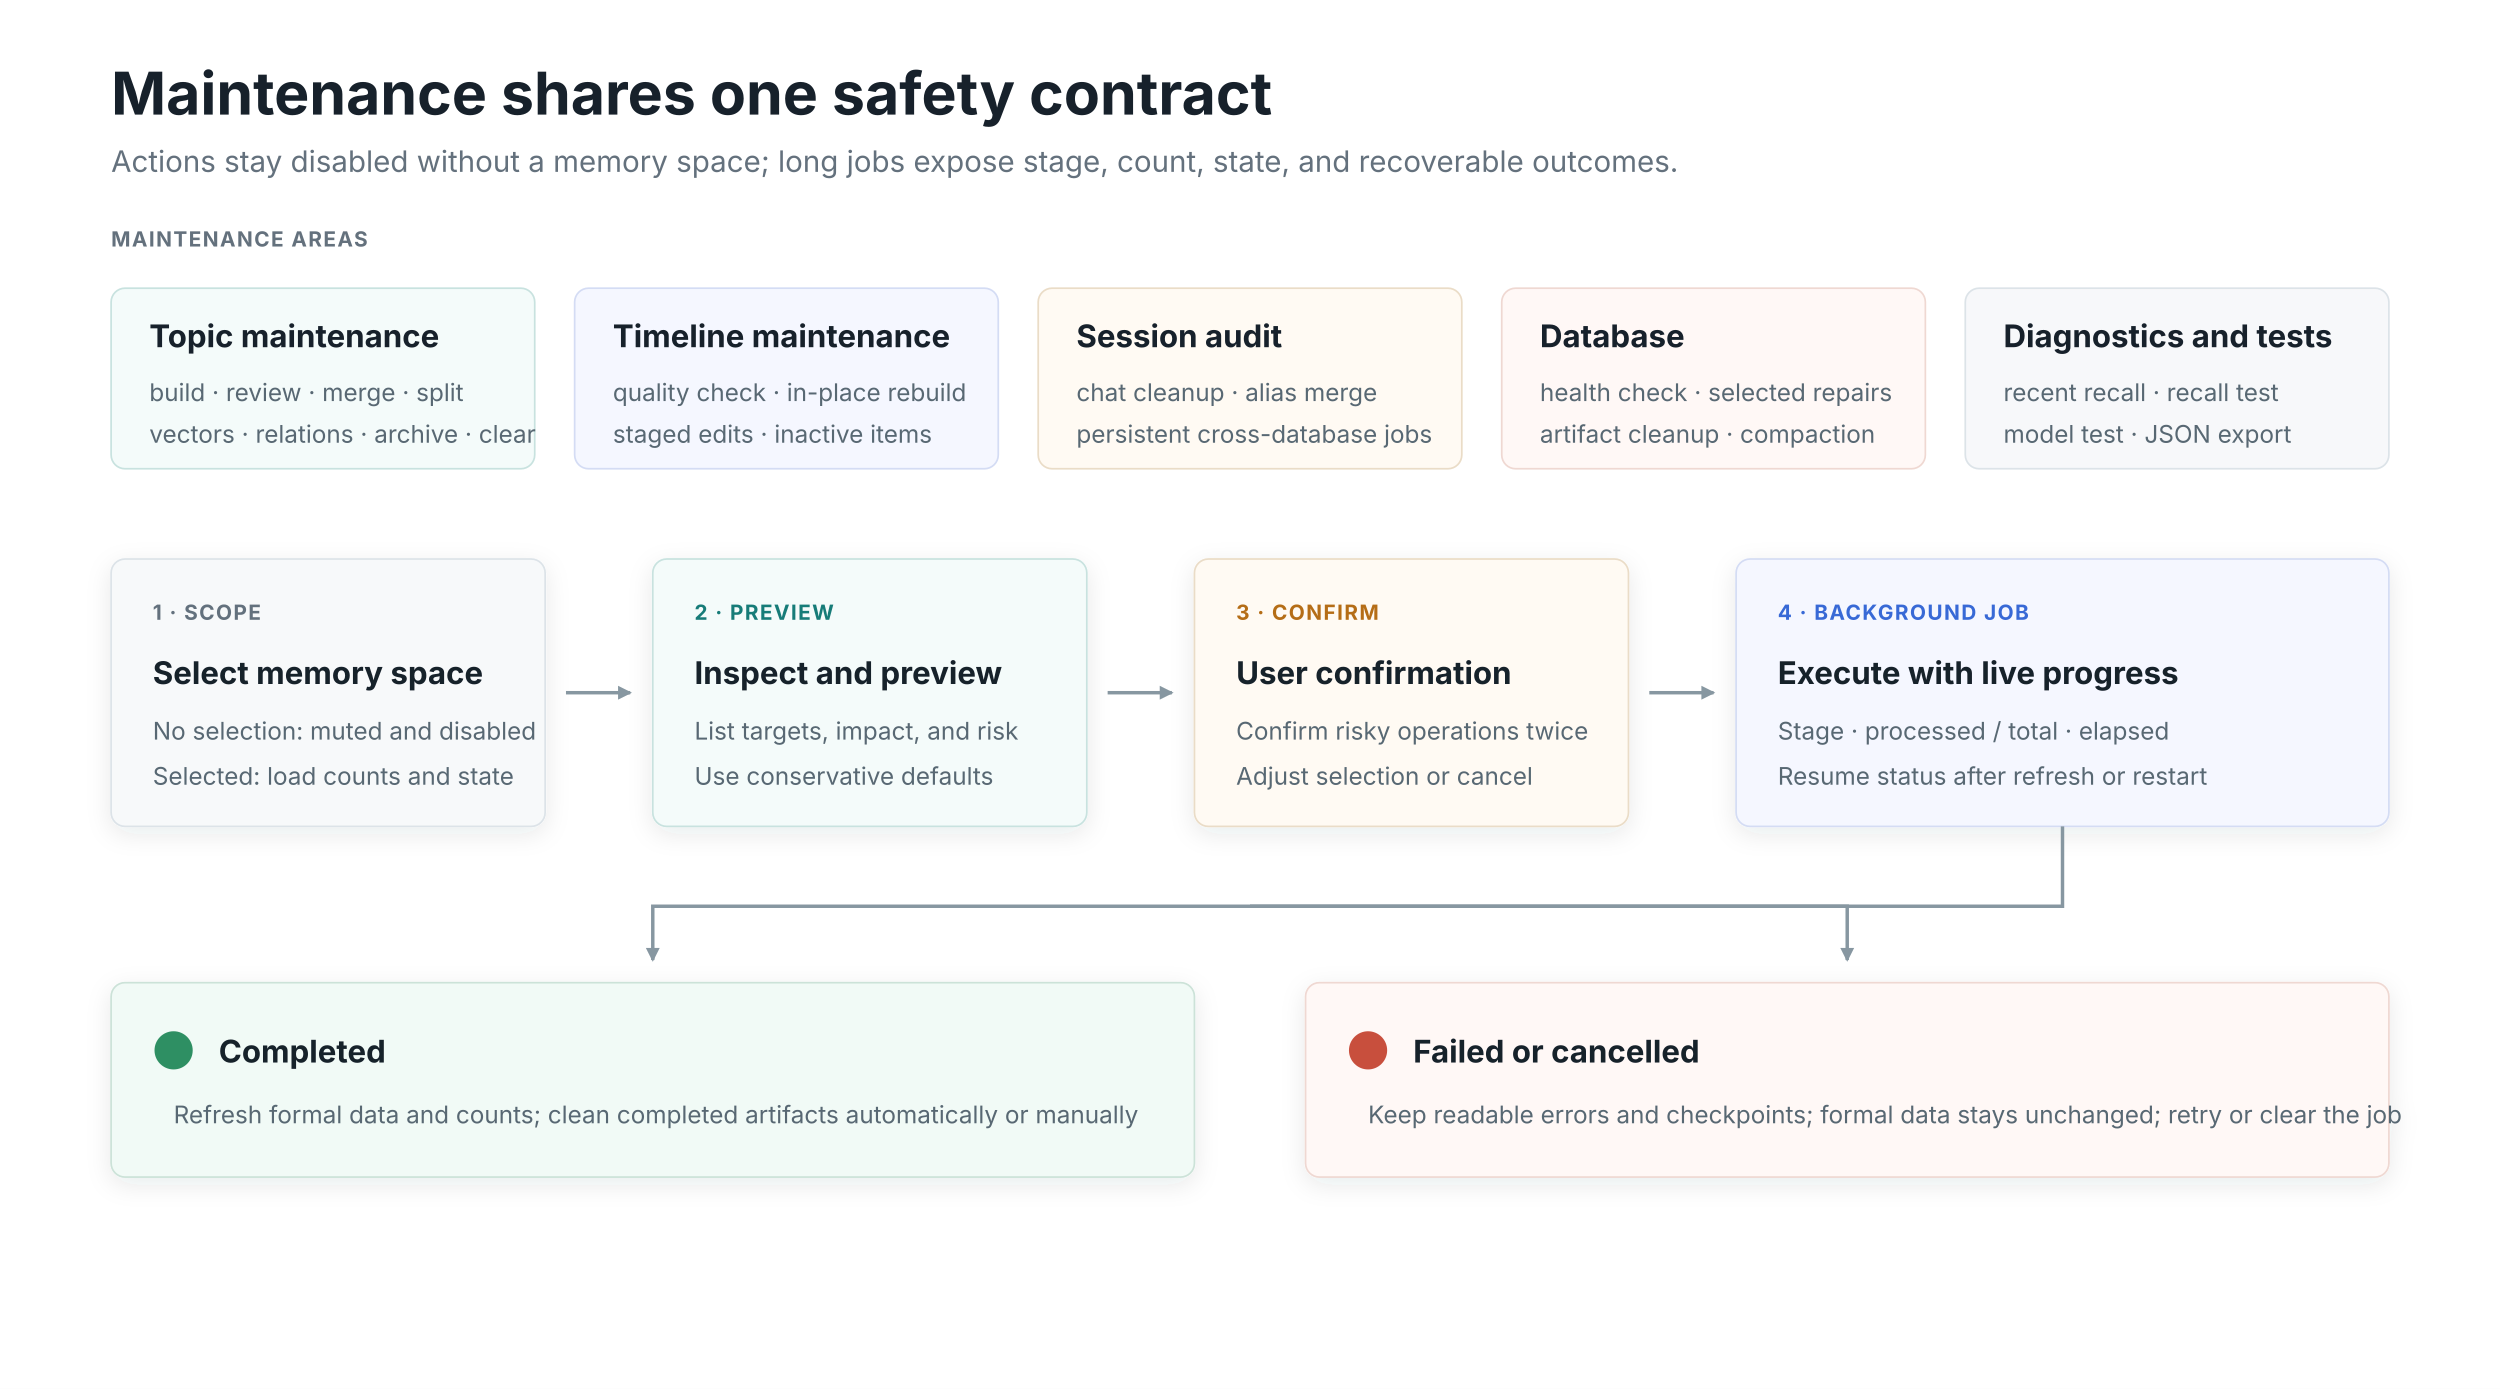
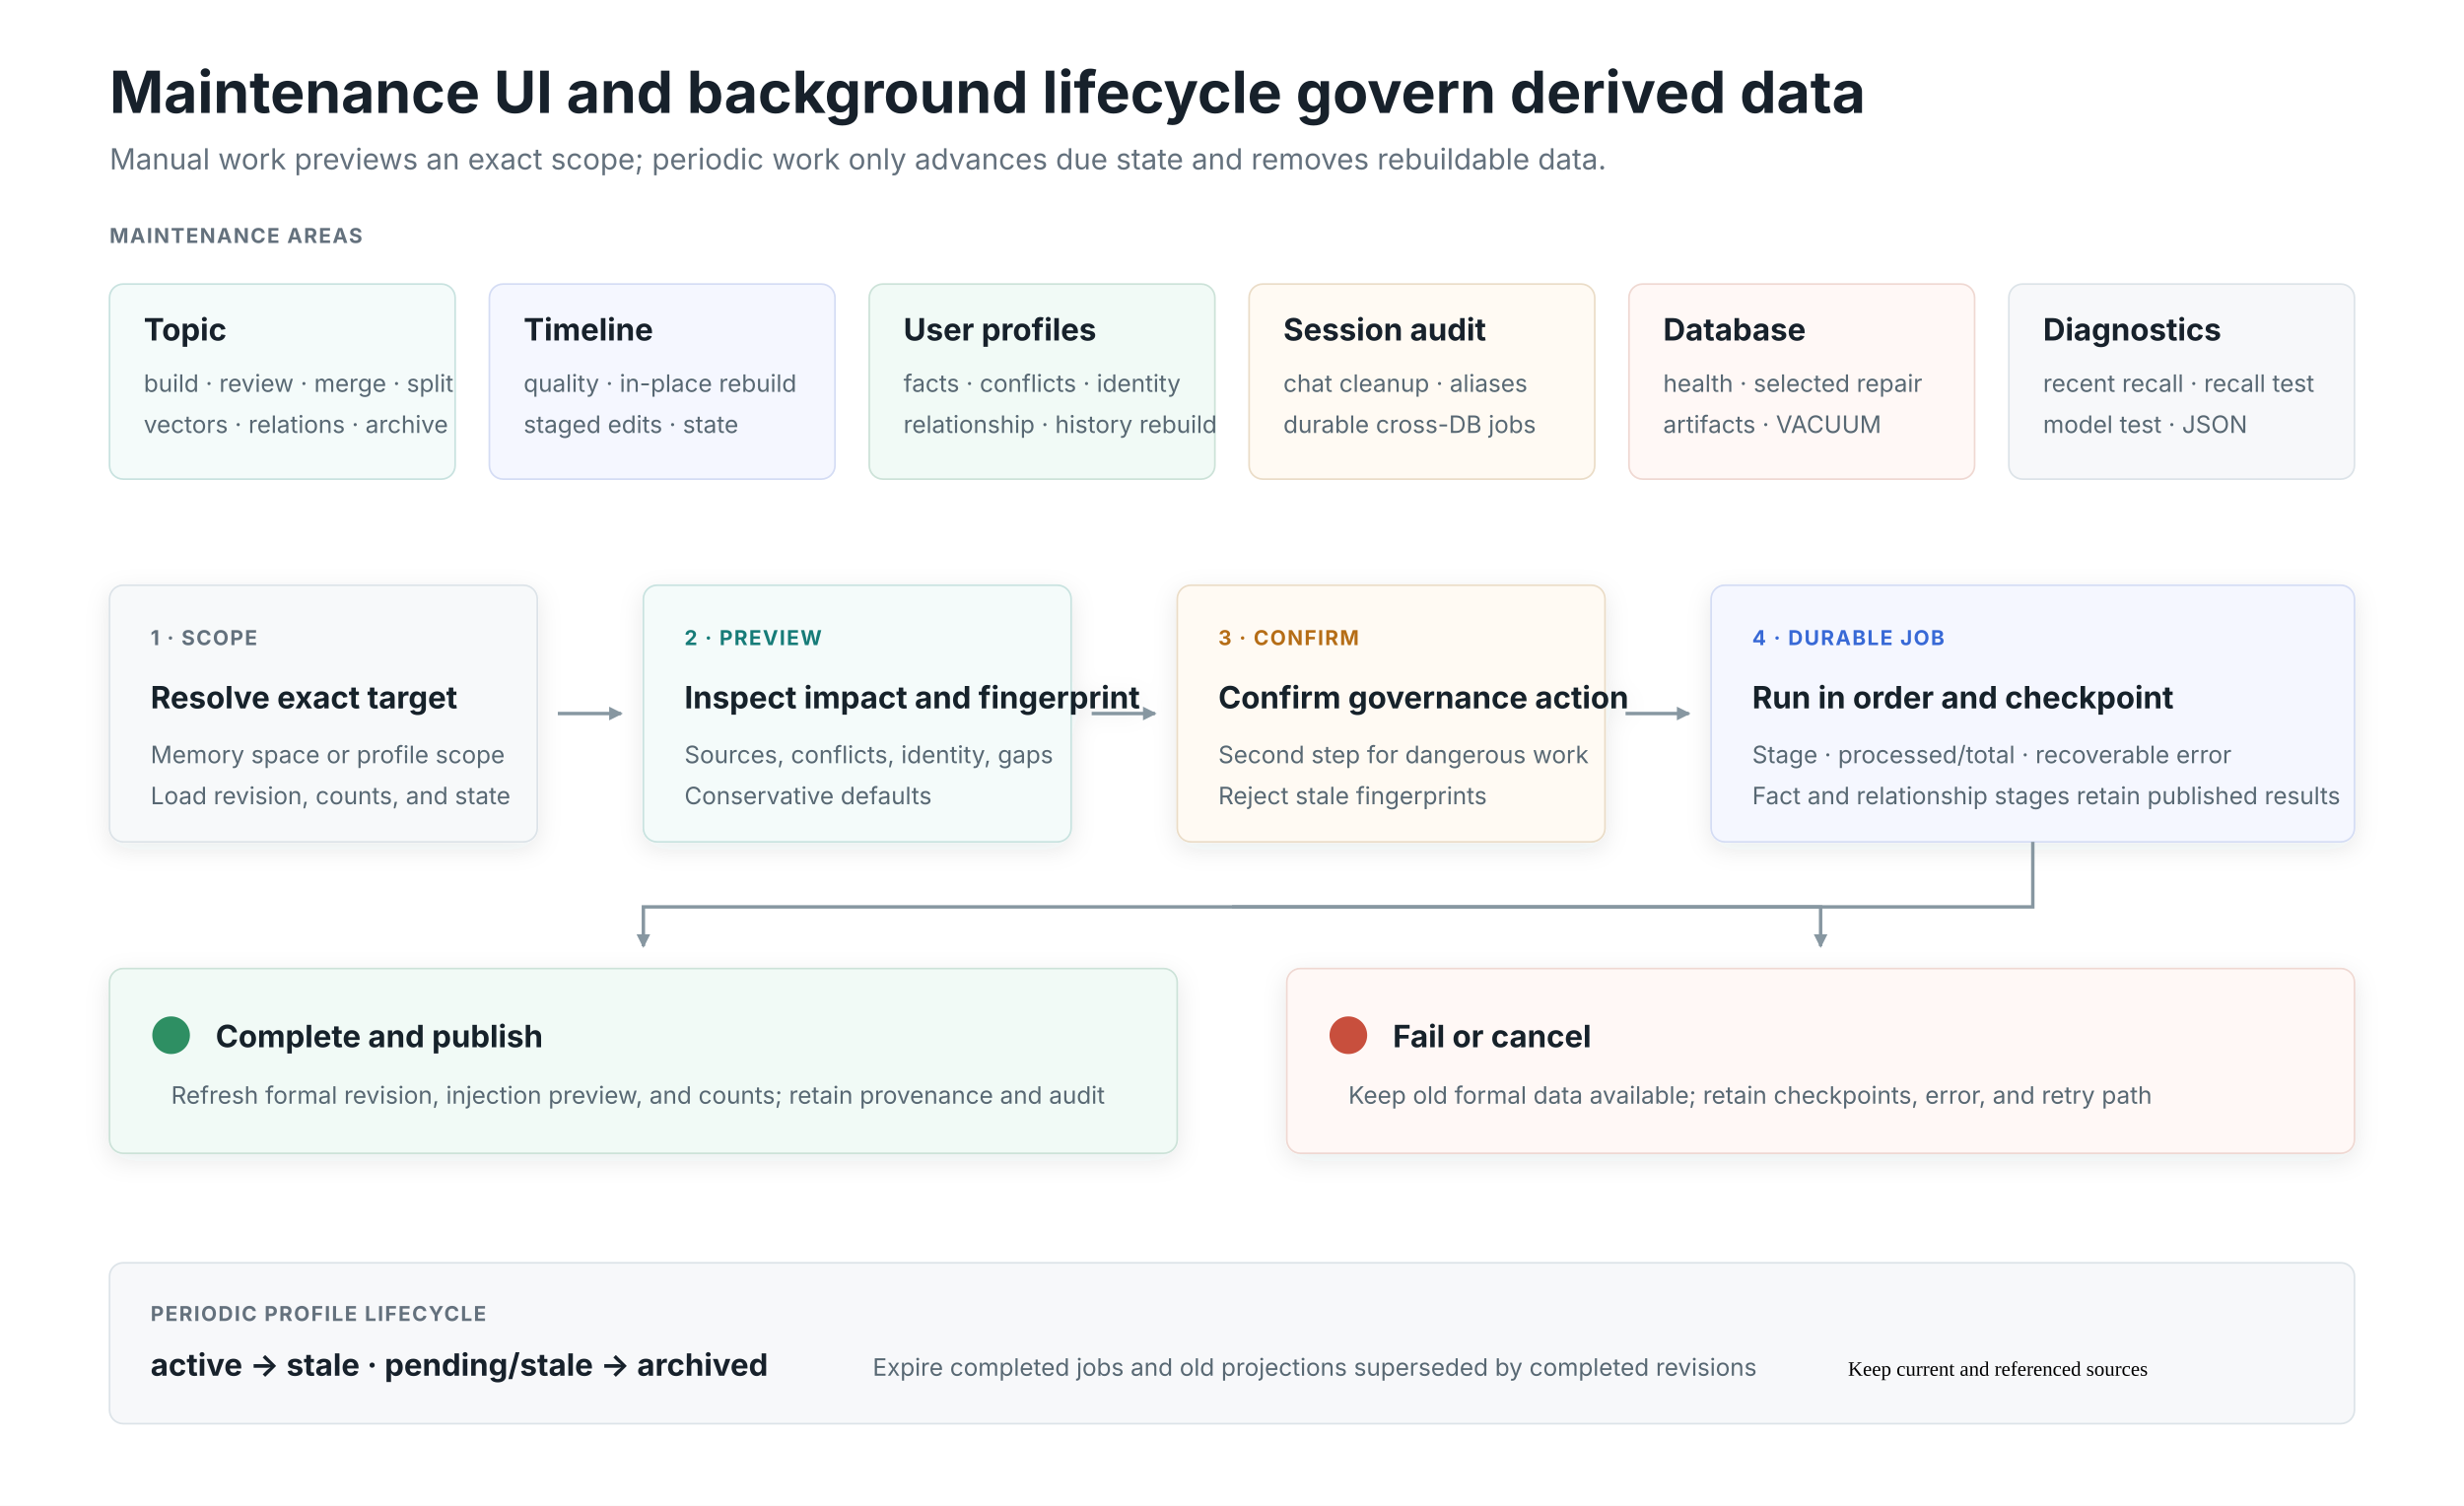
- <svg xmlns="http://www.w3.org/2000/svg" width="1440" height="800" viewBox="0 0 1440 800" role="img" aria-labelledby="title desc">
+ <svg xmlns="http://www.w3.org/2000/svg" width="1440" height="880" viewBox="0 0 1440 880" role="img" aria-labelledby="title desc">
  <defs>
    <filter id="shadow" x="-20%" y="-20%" width="140%" height="140%">
      <feDropShadow dx="0" dy="4" stdDeviation="7" flood-color="#17303a" flood-opacity="0.09" />
    </filter>
    <marker id="arrow" markerWidth="8" markerHeight="8" refX="7" refY="4" orient="auto" markerUnits="userSpaceOnUse">
      <path d="M0 0L8 4L0 8Z" fill="#8797a1" />
    </marker>
    <style>.title{font:700 34px Inter,"Noto Sans SC",sans-serif;fill:#17212b}.sub{font:400 17px Inter,"Noto Sans SC",sans-serif;fill:#64717d}.h{font:700 18px Inter,"Noto Sans SC",sans-serif;fill:#17212b}.p{font:400 14px Inter,"Noto Sans SC",sans-serif;fill:#586873}.tag{font:700 12px Inter,"Noto Sans SC",sans-serif;letter-spacing:.8px}.route{stroke:#8797a1;stroke-width:2;fill:none}.line{stroke:#8797a1;stroke-width:2;fill:none;marker-end:url(#arrow)}</style>
  </defs>
-   <rect width="1440" height="800" fill="#fff" />
-   <text x="64" y="66" class="title">Maintenance shares one safety contract</text>
-   <text x="64" y="99" class="sub">Actions stay disabled without a memory space; long jobs expose stage, count, state, and recoverable outcomes.</text>
+   <rect width="1440" height="880" fill="#fff" />
+   <text x="64" y="66" class="title">Maintenance UI and background lifecycle govern derived data</text>
+   <text x="64" y="99" class="sub">Manual work previews an exact scope; periodic work only advances due state and removes rebuildable data.</text>
  <text x="64" y="142" class="tag" fill="#64717d">MAINTENANCE AREAS</text>
  <g>
-     <rect x="64" y="166" width="244" height="104" rx="8" fill="#f4fbfa" stroke="#c8e2df" />
-     <text x="86" y="200" class="h">Topic maintenance</text>
-     <text x="86" y="231" class="p">build · review · merge · split</text>
-     <text x="86" y="255" class="p">vectors · relations · archive · clear</text>
-     <rect x="331" y="166" width="244" height="104" rx="8" fill="#f5f7ff" stroke="#d4dcf4" />
-     <text x="353" y="200" class="h">Timeline maintenance</text>
-     <text x="353" y="231" class="p">quality check · in-place rebuild</text>
-     <text x="353" y="255" class="p">staged edits · inactive items</text>
-     <rect x="598" y="166" width="244" height="104" rx="8" fill="#fffaf3" stroke="#eadcc7" />
-     <text x="620" y="200" class="h">Session audit</text>
-     <text x="620" y="231" class="p">chat cleanup · alias merge</text>
-     <text x="620" y="255" class="p">persistent cross-database jobs</text>
-     <rect x="865" y="166" width="244" height="104" rx="8" fill="#fff8f6" stroke="#efd8d2" />
-     <text x="887" y="200" class="h">Database</text>
-     <text x="887" y="231" class="p">health check · selected repairs</text>
-     <text x="887" y="255" class="p">artifact cleanup · compaction</text>
-     <rect x="1132" y="166" width="244" height="104" rx="8" fill="#f7f8fa" stroke="#dce3e8" />
-     <text x="1154" y="200" class="h">Diagnostics and tests</text>
-     <text x="1154" y="231" class="p">recent recall · recall test</text>
-     <text x="1154" y="255" class="p">model test · JSON export</text>
+     <rect x="64" y="166" width="202" height="114" rx="8" fill="#f4fbfa" stroke="#c8e2df" />
+     <text x="84" y="199" class="h">Topic</text>
+     <text x="84" y="229" class="p">build · review · merge · split</text>
+     <text x="84" y="253" class="p">vectors · relations · archive</text>
+     <rect x="286" y="166" width="202" height="114" rx="8" fill="#f5f7ff" stroke="#d4dcf4" />
+     <text x="306" y="199" class="h">Timeline</text>
+     <text x="306" y="229" class="p">quality · in-place rebuild</text>
+     <text x="306" y="253" class="p">staged edits · state</text>
+     <rect x="508" y="166" width="202" height="114" rx="8" fill="#f1faf6" stroke="#cce2d8" />
+     <text x="528" y="199" class="h">User profiles</text>
+     <text x="528" y="229" class="p">facts · conflicts · identity</text>
+     <text x="528" y="253" class="p">relationship · history rebuild</text>
+     <rect x="730" y="166" width="202" height="114" rx="8" fill="#fffaf3" stroke="#eadcc7" />
+     <text x="750" y="199" class="h">Session audit</text>
+     <text x="750" y="229" class="p">chat cleanup · aliases</text>
+     <text x="750" y="253" class="p">durable cross-DB jobs</text>
+     <rect x="952" y="166" width="202" height="114" rx="8" fill="#fff8f6" stroke="#efd8d2" />
+     <text x="972" y="199" class="h">Database</text>
+     <text x="972" y="229" class="p">health · selected repair</text>
+     <text x="972" y="253" class="p">artifacts · VACUUM</text>
+     <rect x="1174" y="166" width="202" height="114" rx="8" fill="#f7f8fa" stroke="#dce3e8" />
+     <text x="1194" y="199" class="h">Diagnostics</text>
+     <text x="1194" y="229" class="p">recent recall · recall test</text>
+     <text x="1194" y="253" class="p">model test · JSON</text>
  </g>
  <g filter="url(#shadow)">
-     <rect x="64" y="322" width="250" height="154" rx="8" fill="#f7f9fa" stroke="#dce3e8" />
-     <text x="88" y="357" class="tag" fill="#64717d">1 · SCOPE</text>
-     <text x="88" y="394" class="h">Select memory space</text>
-     <text x="88" y="426" class="p">No selection: muted and disabled</text>
-     <text x="88" y="452" class="p">Selected: load counts and state</text>
-     <rect x="376" y="322" width="250" height="154" rx="8" fill="#f4fbfa" stroke="#c8e2df" />
-     <text x="400" y="357" class="tag" fill="#187b78">2 · PREVIEW</text>
-     <text x="400" y="394" class="h">Inspect and preview</text>
-     <text x="400" y="426" class="p">List targets, impact, and risk</text>
-     <text x="400" y="452" class="p">Use conservative defaults</text>
-     <rect x="688" y="322" width="250" height="154" rx="8" fill="#fffaf3" stroke="#eadcc7" />
-     <text x="712" y="357" class="tag" fill="#b56d17">3 · CONFIRM</text>
-     <text x="712" y="394" class="h">User confirmation</text>
-     <text x="712" y="426" class="p">Confirm risky operations twice</text>
-     <text x="712" y="452" class="p">Adjust selection or cancel</text>
-     <rect x="1000" y="322" width="376" height="154" rx="8" fill="#f5f7ff" stroke="#d4dcf4" />
-     <text x="1024" y="357" class="tag" fill="#3769d6">4 · BACKGROUND JOB</text>
-     <text x="1024" y="394" class="h">Execute with live progress</text>
-     <text x="1024" y="426" class="p">Stage · processed / total · elapsed</text>
-     <text x="1024" y="452" class="p">Resume status after refresh or restart</text>
+     <rect x="64" y="342" width="250" height="150" rx="8" fill="#f7f9fa" stroke="#dce3e8" />
+     <text x="88" y="377" class="tag" fill="#64717d">1 · SCOPE</text>
+     <text x="88" y="414" class="h">Resolve exact target</text>
+     <text x="88" y="446" class="p">Memory space or profile scope</text>
+     <text x="88" y="470" class="p">Load revision, counts, and state</text>
+     <rect x="376" y="342" width="250" height="150" rx="8" fill="#f4fbfa" stroke="#c8e2df" />
+     <text x="400" y="377" class="tag" fill="#187b78">2 · PREVIEW</text>
+     <text x="400" y="414" class="h">Inspect impact and fingerprint</text>
+     <text x="400" y="446" class="p">Sources, conflicts, identity, gaps</text>
+     <text x="400" y="470" class="p">Conservative defaults</text>
+     <rect x="688" y="342" width="250" height="150" rx="8" fill="#fffaf3" stroke="#eadcc7" />
+     <text x="712" y="377" class="tag" fill="#b56d17">3 · CONFIRM</text>
+     <text x="712" y="414" class="h">Confirm governance action</text>
+     <text x="712" y="446" class="p">Second step for dangerous work</text>
+     <text x="712" y="470" class="p">Reject stale fingerprints</text>
+     <rect x="1000" y="342" width="376" height="150" rx="8" fill="#f5f7ff" stroke="#d4dcf4" />
+     <text x="1024" y="377" class="tag" fill="#3769d6">4 · DURABLE JOB</text>
+     <text x="1024" y="414" class="h">Run in order and checkpoint</text>
+     <text x="1024" y="446" class="p">Stage · processed/total · recoverable error</text>
+     <text x="1024" y="470" class="p">Fact and relationship stages retain published results</text>
  </g>
-   <path d="M326 399H363" class="line" />
-   <path d="M638 399H675" class="line" />
-   <path d="M950 399H987" class="line" />
+   <path d="M326 417H363" class="line" />
+   <path d="M638 417H675" class="line" />
+   <path d="M950 417H987" class="line" />
  <g filter="url(#shadow)">
-     <rect x="64" y="566" width="624" height="112" rx="8" fill="#f1faf6" stroke="#cce2d8" />
+     <rect x="64" y="566" width="624" height="108" rx="8" fill="#f1faf6" stroke="#cce2d8" />
    <circle cx="100" cy="605" r="11" fill="#2f8f63" />
-     <text x="126" y="612" class="h">Completed</text>
-     <text x="100" y="647" class="p">Refresh formal data and counts; clean completed artifacts automatically or manually</text>
-     <rect x="752" y="566" width="624" height="112" rx="8" fill="#fff8f6" stroke="#efd8d2" />
+     <text x="126" y="612" class="h">Complete and publish</text>
+     <text x="100" y="645" class="p">Refresh formal revision, injection preview, and counts; retain provenance and audit</text>
+     <rect x="752" y="566" width="624" height="108" rx="8" fill="#fff8f6" stroke="#efd8d2" />
    <circle cx="788" cy="605" r="11" fill="#c84f3d" />
-     <text x="814" y="612" class="h">Failed or cancelled</text>
-     <text x="788" y="647" class="p">Keep readable errors and checkpoints; formal data stays unchanged; retry or clear the job</text>
+     <text x="814" y="612" class="h">Fail or cancel</text>
+     <text x="788" y="645" class="p">Keep old formal data available; retain checkpoints, error, and retry path</text>
  </g>
-   <path d="M1188 476V522H720" class="route" />
-   <path d="M720 522H376V553" class="line" />
-   <path d="M720 522H1064V553" class="line" />
+   <path d="M1188 492V530H720" class="route" />
+   <path d="M720 530H376V553" class="line" />
+   <path d="M720 530H1064V553" class="line" />
+   <rect x="64" y="738" width="1312" height="94" rx="8" fill="#f7f8fa" stroke="#dce3e8" />
+   <text x="88" y="772" class="tag" fill="#64717d">PERIODIC PROFILE LIFECYCLE</text>
+   <text x="88" y="804" class="h">active → stale · pending/stale → archived</text>
+   <text x="510" y="804" class="p">Expire completed jobs and old projections superseded by completed revisions</text>
+   <text x="1080" y="804" class="small">Keep current and referenced sources</text>
</svg>
